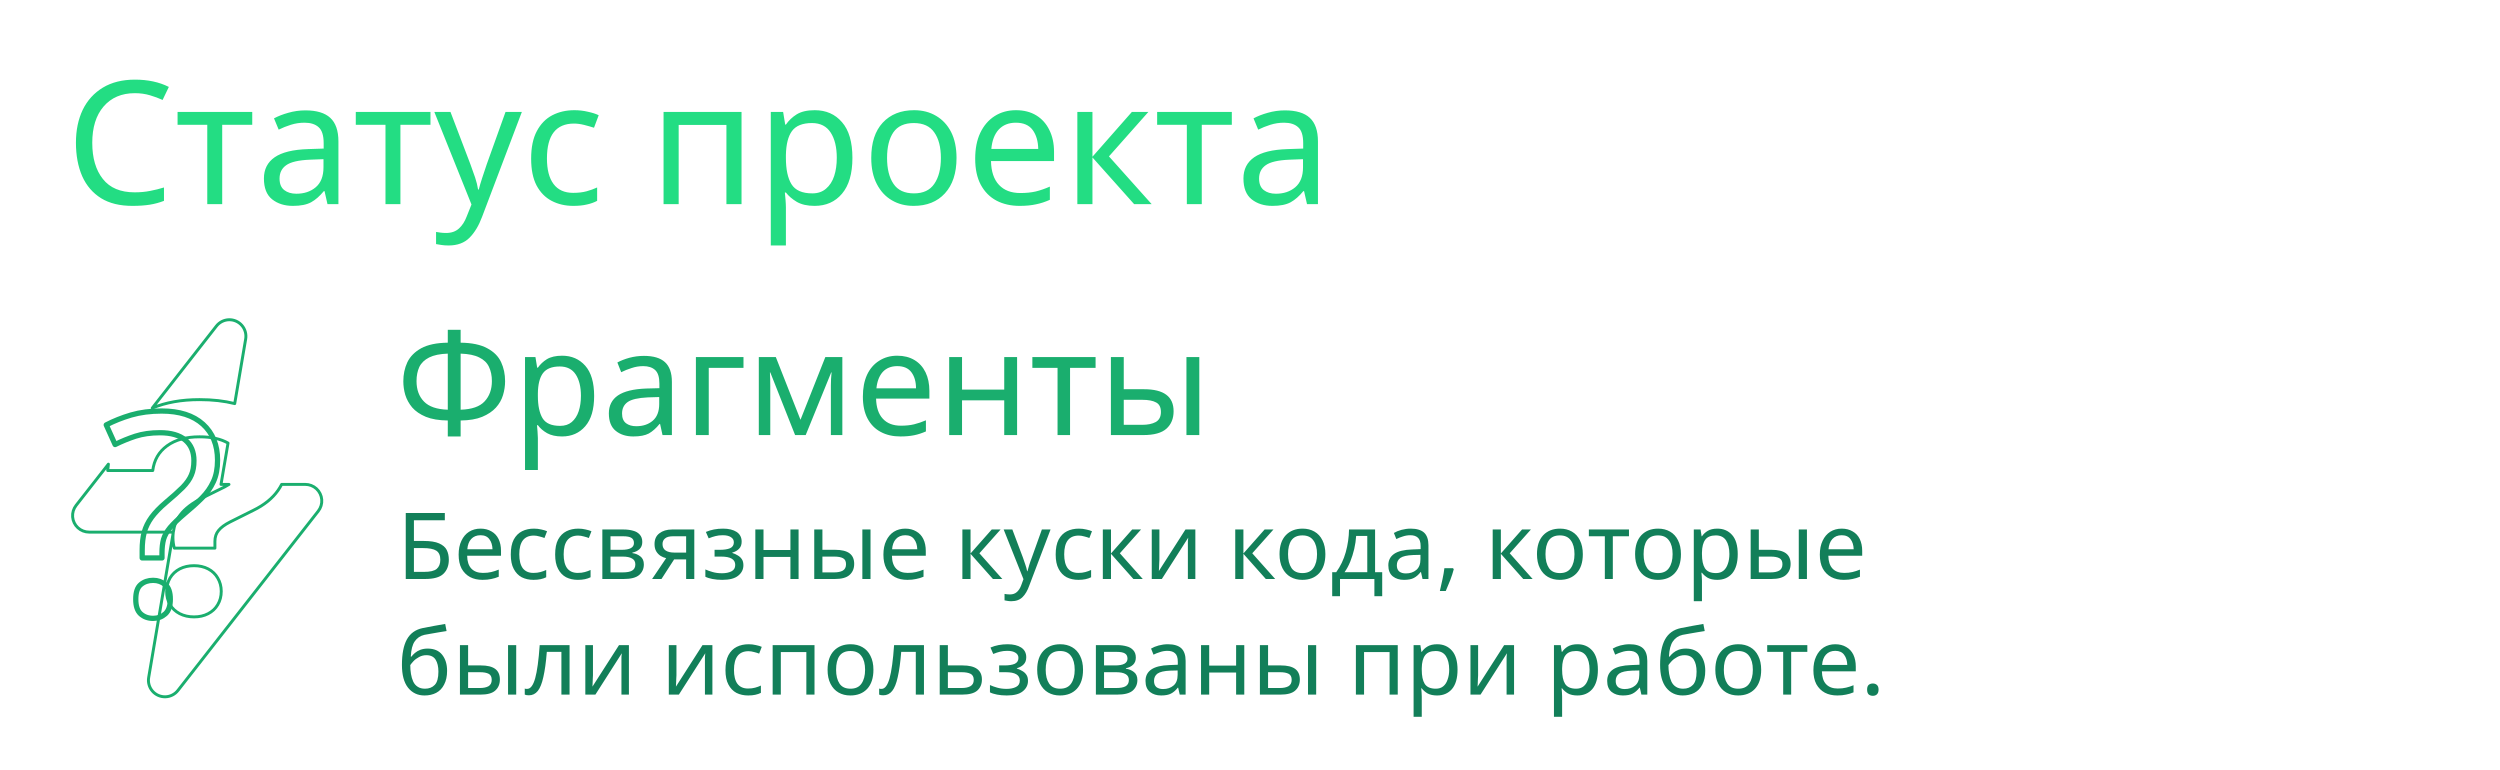
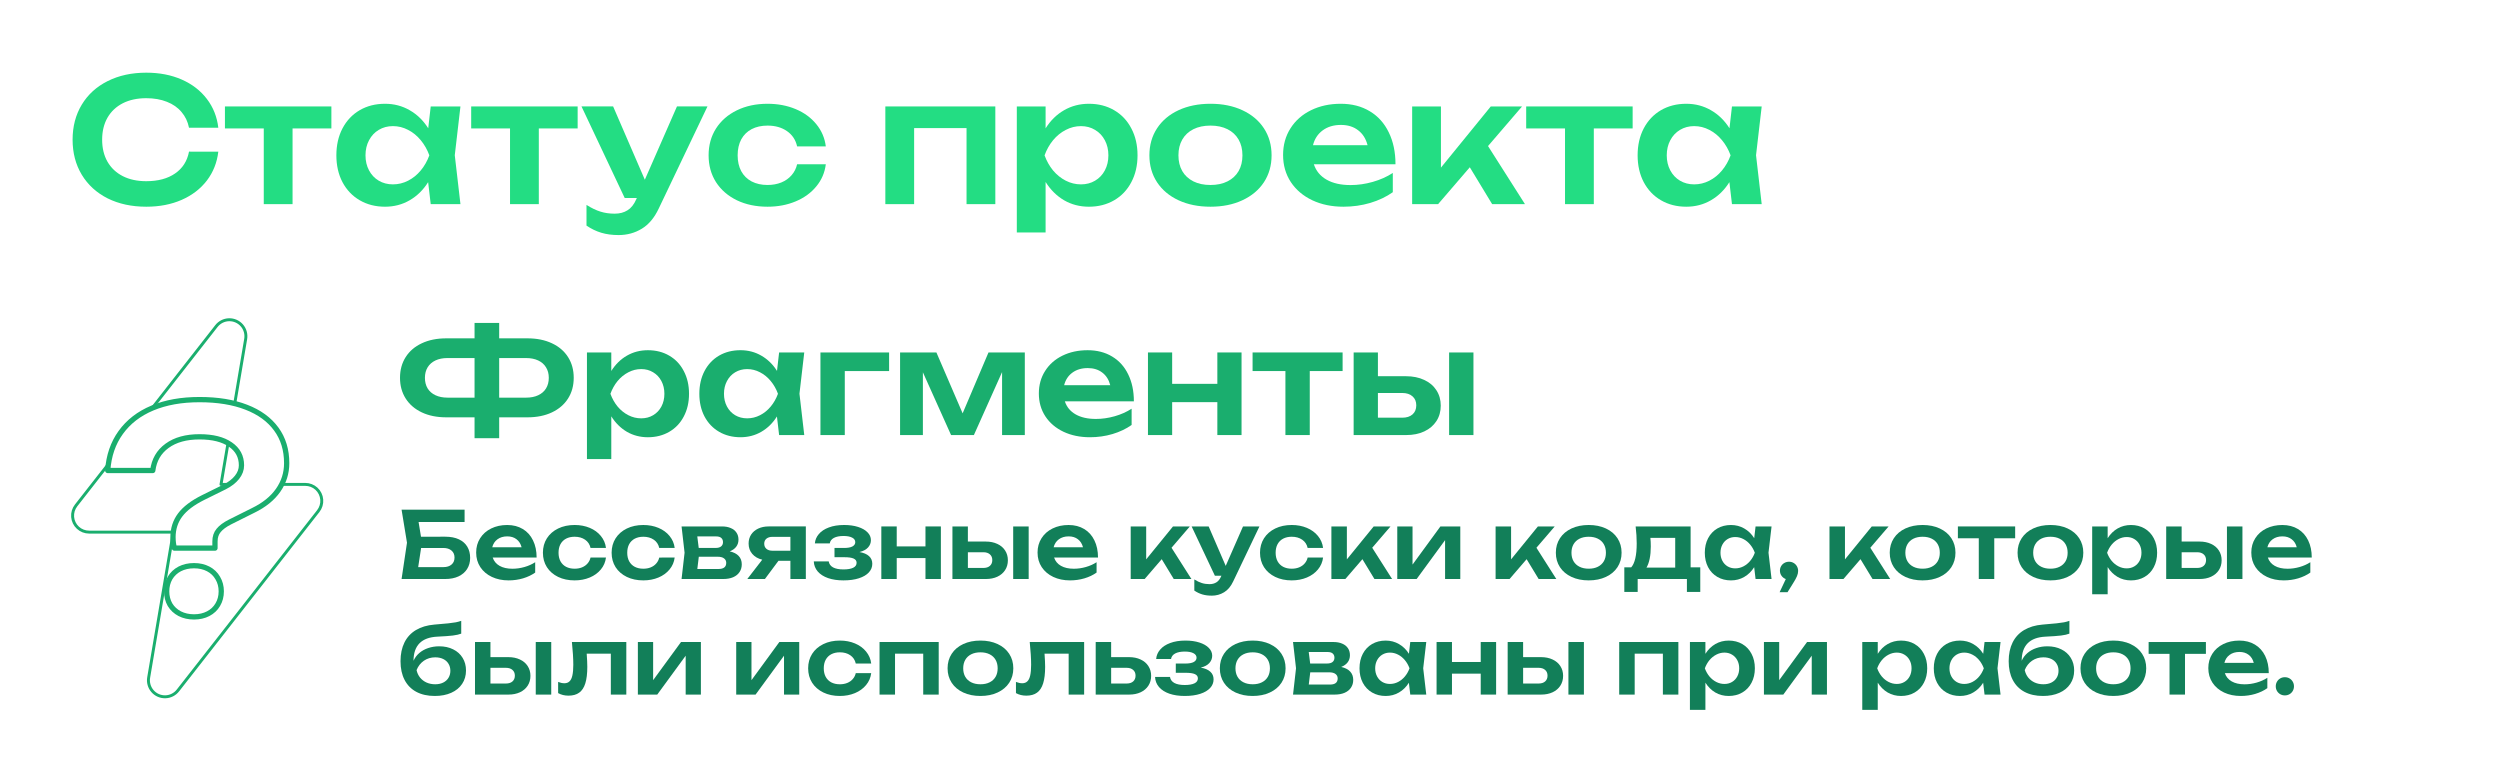
<svg xmlns="http://www.w3.org/2000/svg" width="224.937mm" height="69.234mm" viewBox="0 0 224.937 69.234" version="1.1" id="svg5" xml:space="preserve">
  <defs id="defs2" />
  <g id="layer1" transform="translate(-12.54653,-9.346857)">
-     <text xml:space="preserve" style="font-weight:500;font-size:15.462px;font-family:Unbounded;-inkscape-font-specification:'Unbounded Medium';fill:#ffff00;fill-opacity:0;stroke:none;stroke-width:11.596;stroke-linecap:round;stroke-linejoin:round;stroke-dasharray:none" x="18.443" y="27.714" id="text202">
-       <tspan id="tspan200" style="fill:#23dd83;fill-opacity:1;stroke:none;stroke-width:11.596;stroke-dasharray:none" x="18.443" y="27.714">Статус проекта</tspan>
-     </text>
-     <text xml:space="preserve" style="font-weight:500;font-size:13.074px;font-family:Unbounded;-inkscape-font-specification:'Unbounded Medium';fill:#1aae6e;fill-opacity:1;stroke:none;stroke-width:9.805;stroke-linecap:round;stroke-linejoin:round;stroke-dasharray:none" x="48.165" y="48.491" id="text202-3">
-       <tspan id="tspan200-6" style="fill:#1aae6e;fill-opacity:1;stroke:none;stroke-width:9.805;stroke-dasharray:none" x="48.165" y="48.491">Фрагменты</tspan>
-     </text>
+     <g aria-label="Статус проекта" id="text202" style="font-weight:500;font-size:15.462px;font-family:Unbounded;-inkscape-font-specification:'Unbounded Medium';fill:#ffff00;fill-opacity:0;stroke-width:11.596;stroke-linecap:round;stroke-linejoin:round">
+       <path d="m 32.189,22.991 q -0.17,1.469 -1.028,2.598 -0.858,1.121 -2.265,1.739 -1.407,0.618 -3.185,0.618 -1.971,0 -3.479,-0.75 -1.5,-0.758 -2.327,-2.126 -0.827,-1.368 -0.827,-3.154 0,-1.786 0.827,-3.154 0.827,-1.368 2.327,-2.118 1.508,-0.758 3.479,-0.758 1.778,0 3.185,0.618 1.407,0.618 2.265,1.747 0.858,1.121 1.028,2.59 H 29.553 Q 29.39,20.022 28.88,19.427 28.377,18.823 27.566,18.507 q -0.812,-0.325 -1.863,-0.325 -1.214,0 -2.111,0.456 -0.889,0.456 -1.376,1.299 -0.479,0.843 -0.479,1.979 0,1.136 0.479,1.979 0.487,0.843 1.376,1.299 0.897,0.456 2.111,0.456 1.593,0 2.598,-0.696 1.013,-0.696 1.252,-1.964 z" style="fill:#23dd83;fill-opacity:1" id="path5421" />
+       <path d="m 42.363,18.924 v 1.979 h -3.494 v 6.811 h -2.59 v -6.811 h -3.494 v -1.979 z" style="fill:#23dd83;fill-opacity:1" id="path5423" />
+       <path d="m 51.068,25.735 q -0.657,1.051 -1.662,1.631 -0.997,0.58 -2.219,0.58 -1.276,0 -2.273,-0.58 -0.997,-0.58 -1.554,-1.631 -0.549,-1.051 -0.549,-2.412 0,-1.368 0.549,-2.42 0.557,-1.059 1.546,-1.639 0.997,-0.58 2.281,-0.58 1.222,0 2.219,0.58 1.005,0.572 1.67,1.624 l 0.224,-1.964 h 2.675 l -0.51,4.391 0.51,4.399 H 51.3 Z M 45.432,23.323 q 0,0.758 0.317,1.353 0.317,0.595 0.874,0.928 0.564,0.332 1.276,0.332 0.719,0 1.368,-0.332 0.649,-0.332 1.136,-0.92 0.495,-0.595 0.773,-1.361 -0.278,-0.765 -0.773,-1.361 -0.487,-0.595 -1.136,-0.928 -0.649,-0.34 -1.368,-0.34 -0.711,0 -1.276,0.34 -0.557,0.332 -0.874,0.935 -0.317,0.595 -0.317,1.353 z" style="fill:#23dd83;fill-opacity:1" id="path5425" />
+       <path d="m 64.52,18.924 v 1.979 h -3.494 v 6.811 h -2.59 v -6.811 h -3.494 v -1.979 z" style="fill:#23dd83;fill-opacity:1" id="path5427" />
+       <path d="m 68.2,30.497 q -0.858,0 -1.554,-0.209 -0.696,-0.209 -1.33,-0.642 v -1.863 q 0.673,0.425 1.252,0.603 0.58,0.186 1.283,0.186 0.673,0 1.152,-0.302 0.487,-0.294 0.789,-0.99 l 0.054,-0.116 h -1.09 l -3.889,-8.241 h 2.845 l 2.853,6.595 2.891,-6.595 h 2.745 l -4.384,9.185 q -0.588,1.252 -1.523,1.817 -0.935,0.572 -2.095,0.572 z" style="fill:#23dd83;fill-opacity:1" id="path5429" />
+       <path d="m 86.848,24.127 q -0.139,1.129 -0.858,1.995 -0.711,0.866 -1.855,1.345 -1.144,0.479 -2.528,0.479 -1.554,0 -2.76,-0.58 -1.206,-0.588 -1.879,-1.631 -0.665,-1.051 -0.665,-2.412 0,-1.361 0.665,-2.412 0.673,-1.051 1.879,-1.639 1.206,-0.588 2.76,-0.588 1.384,0 2.528,0.479 1.144,0.479 1.855,1.353 0.719,0.874 0.858,2.002 H 84.266 Q 84.072,21.638 83.353,21.143 q -0.711,-0.495 -1.747,-0.495 -0.819,0 -1.43,0.317 -0.603,0.317 -0.935,0.92 -0.325,0.603 -0.325,1.438 0,0.827 0.325,1.43 0.332,0.603 0.935,0.92 0.611,0.317 1.43,0.317 0.68,0 1.237,-0.224 0.564,-0.232 0.928,-0.657 0.371,-0.425 0.495,-0.982 z" style="fill:#23dd83;fill-opacity:1" id="path5431" />
+       <path d="m 102.101,27.714 h -2.59 v -6.842 h -4.716 v 6.842 h -2.59 v -8.79 h 9.896 z" style="fill:#23dd83;fill-opacity:1" id="path5433" />
+       <path d="m 106.624,18.924 v 1.971 q 0.665,-1.059 1.662,-1.631 1.005,-0.58 2.234,-0.58 1.283,0 2.273,0.58 0.997,0.58 1.546,1.639 0.557,1.051 0.557,2.42 0,1.361 -0.557,2.412 -0.549,1.051 -1.546,1.631 -0.997,0.58 -2.273,0.58 -1.229,0 -2.234,-0.58 -0.997,-0.588 -1.662,-1.647 v 4.546 h -2.59 V 18.924 Z m -0.093,4.399 q 0.278,0.765 0.765,1.361 0.495,0.588 1.144,0.92 0.649,0.332 1.368,0.332 0.711,0 1.268,-0.332 0.564,-0.332 0.881,-0.928 0.317,-0.595 0.317,-1.353 0,-0.758 -0.317,-1.353 -0.317,-0.603 -0.881,-0.935 -0.557,-0.34 -1.268,-0.34 -0.719,0 -1.368,0.34 -0.649,0.332 -1.144,0.928 -0.487,0.595 -0.765,1.361 z" style="fill:#23dd83;fill-opacity:1" id="path5435" />
+       <path d="m 121.46,27.946 q -1.624,0 -2.876,-0.58 -1.245,-0.58 -1.933,-1.624 -0.688,-1.051 -0.688,-2.42 0,-1.376 0.688,-2.428 0.688,-1.051 1.933,-1.631 1.252,-0.58 2.876,-0.58 1.624,0 2.868,0.58 1.252,0.58 1.941,1.631 0.688,1.051 0.688,2.428 0,1.368 -0.688,2.42 -0.688,1.044 -1.941,1.624 -1.245,0.58 -2.868,0.58 z m -2.884,-4.623 q 0,0.819 0.348,1.423 0.348,0.595 0.997,0.92 0.649,0.325 1.538,0.325 0.889,0 1.531,-0.325 0.649,-0.325 0.997,-0.92 0.348,-0.603 0.348,-1.423 0,-0.819 -0.348,-1.423 -0.348,-0.603 -0.997,-0.928 -0.649,-0.325 -1.531,-0.325 -0.889,0 -1.538,0.325 -0.649,0.325 -0.997,0.928 -0.348,0.603 -0.348,1.423 z" style="fill:#23dd83;fill-opacity:1" id="path5437" />
+       <path d="m 133.42,27.946 q -1.562,0 -2.799,-0.58 -1.237,-0.588 -1.933,-1.639 -0.696,-1.059 -0.696,-2.435 0,-1.353 0.665,-2.397 0.665,-1.051 1.848,-1.631 1.183,-0.58 2.675,-0.58 1.5,0 2.613,0.673 1.113,0.665 1.709,1.902 0.603,1.229 0.603,2.868 h -7.345 q 0.294,0.897 1.144,1.384 0.85,0.487 2.157,0.487 0.997,0 2.002,-0.286 1.005,-0.286 1.801,-0.804 v 1.732 q -0.874,0.618 -2.033,0.966 -1.152,0.34 -2.412,0.34 z m 2.172,-5.535 q -0.224,-0.874 -0.85,-1.345 -0.618,-0.479 -1.546,-0.479 -0.982,0 -1.647,0.495 -0.657,0.487 -0.866,1.33 z" style="fill:#23dd83;fill-opacity:1" id="path5439" />
+       <path d="m 139.605,18.924 h 2.59 v 5.505 l 4.484,-5.505 h 2.814 l -3.062,3.564 3.324,5.226 h -2.953 l -2.01,-3.317 -2.853,3.317 h -2.335 z" style="fill:#23dd83;fill-opacity:1" id="path5441" />
+       <path d="m 159.443,18.924 v 1.979 h -3.494 v 6.811 h -2.59 v -6.811 h -3.494 v -1.979 z" style="fill:#23dd83;fill-opacity:1" id="path5443" />
+       <path d="m 168.148,25.735 q -0.657,1.051 -1.662,1.631 -0.997,0.58 -2.219,0.58 -1.276,0 -2.273,-0.58 -0.997,-0.58 -1.554,-1.631 -0.549,-1.051 -0.549,-2.412 0,-1.368 0.549,-2.42 0.557,-1.059 1.546,-1.639 0.997,-0.58 2.281,-0.58 1.222,0 2.219,0.58 1.005,0.572 1.67,1.624 l 0.224,-1.964 h 2.675 l -0.51,4.391 0.51,4.399 h -2.675 z m -5.636,-2.412 q 0,0.758 0.317,1.353 0.317,0.595 0.874,0.928 0.564,0.332 1.276,0.332 0.719,0 1.368,-0.332 0.649,-0.332 1.136,-0.92 0.495,-0.595 0.773,-1.361 -0.278,-0.765 -0.773,-1.361 -0.487,-0.595 -1.136,-0.928 -0.649,-0.34 -1.368,-0.34 -0.711,0 -1.276,0.34 -0.557,0.332 -0.874,0.935 -0.317,0.595 -0.317,1.353 z" style="fill:#23dd83;fill-opacity:1" id="path5445" />
+     </g>
+     <g aria-label="Фрагменты" id="text202-3" style="font-weight:500;font-size:13.074px;font-family:Unbounded;-inkscape-font-specification:'Unbounded Medium';fill:#1aae6e;stroke-width:9.805;stroke-linecap:round;stroke-linejoin:round">
+       <path d="m 52.701,46.896 q -1.262,0 -2.203,-0.445 -0.941,-0.445 -1.451,-1.249 -0.51,-0.804 -0.51,-1.863 0,-1.059 0.51,-1.863 0.51,-0.804 1.451,-1.242 0.941,-0.445 2.203,-0.445 h 2.543 v -1.386 h 2.216 v 1.386 h 2.543 q 1.262,0 2.203,0.445 0.941,0.438 1.451,1.242 0.51,0.804 0.51,1.863 0,1.059 -0.51,1.863 -0.51,0.804 -1.451,1.249 -0.941,0.445 -2.203,0.445 h -2.543 v 1.876 h -2.216 v -1.876 z m -1.922,-3.556 q 0,0.549 0.242,0.954 0.248,0.399 0.706,0.614 0.458,0.216 1.079,0.216 h 2.438 V 41.562 h -2.438 q -0.621,0 -1.079,0.216 -0.458,0.216 -0.706,0.621 -0.242,0.399 -0.242,0.941 z m 9.106,1.785 q 0.628,0 1.085,-0.216 0.464,-0.216 0.706,-0.614 0.248,-0.405 0.248,-0.954 0,-0.543 -0.248,-0.941 -0.242,-0.405 -0.706,-0.621 -0.458,-0.216 -1.085,-0.216 h -2.425 v 3.563 z" id="path5448" />
+       <path d="m 67.547,41.059 v 1.667 q 0.562,-0.896 1.405,-1.379 0.85,-0.49 1.889,-0.49 1.085,0 1.922,0.49 0.843,0.49 1.307,1.386 0.471,0.889 0.471,2.046 0,1.15 -0.471,2.04 -0.464,0.889 -1.307,1.379 -0.843,0.49 -1.922,0.49 -1.039,0 -1.889,-0.49 -0.843,-0.497 -1.405,-1.392 v 3.844 h -2.19 v -9.59 z m -0.078,3.719 q 0.235,0.647 0.647,1.15 0.418,0.497 0.967,0.778 0.549,0.281 1.157,0.281 0.601,0 1.072,-0.281 0.477,-0.281 0.745,-0.784 0.268,-0.503 0.268,-1.144 0,-0.641 -0.268,-1.144 -0.268,-0.51 -0.745,-0.791 -0.471,-0.288 -1.072,-0.288 -0.608,0 -1.157,0.288 -0.549,0.281 -0.967,0.784 -0.412,0.503 -0.647,1.15 z" id="path5450" />
+       <path d="m 82.451,46.818 q -0.556,0.889 -1.405,1.379 -0.843,0.49 -1.876,0.49 -1.079,0 -1.922,-0.49 -0.843,-0.49 -1.314,-1.379 -0.464,-0.889 -0.464,-2.04 0,-1.157 0.464,-2.046 0.471,-0.896 1.307,-1.386 0.843,-0.49 1.928,-0.49 1.033,0 1.876,0.49 0.85,0.484 1.412,1.373 l 0.19,-1.66 h 2.262 l -0.431,3.713 0.431,3.719 h -2.262 z m -4.765,-2.04 q 0,0.641 0.268,1.144 0.268,0.503 0.739,0.784 0.477,0.281 1.079,0.281 0.608,0 1.157,-0.281 0.549,-0.281 0.961,-0.778 0.418,-0.503 0.654,-1.15 -0.235,-0.647 -0.654,-1.15 -0.412,-0.503 -0.961,-0.784 -0.549,-0.288 -1.157,-0.288 -0.601,0 -1.079,0.288 -0.471,0.281 -0.739,0.791 -0.268,0.503 -0.268,1.144 z" id="path5452" />
+       <path d="m 92.544,42.732 h -3.988 v 5.759 h -2.19 v -7.432 h 6.177 z" id="path5454" />
+       <path d="m 93.531,41.059 h 3.268 l 2.36,5.478 2.327,-5.478 h 3.268 v 7.432 h -2.046 v -5.667 l -2.536,5.667 h -2.053 l -2.536,-5.648 v 5.648 h -2.053 z" id="path5456" />
+       <path d="m 110.605,48.687 q -1.32,0 -2.366,-0.49 -1.046,-0.497 -1.634,-1.386 -0.588,-0.896 -0.588,-2.059 0,-1.144 0.562,-2.026 0.562,-0.889 1.562,-1.379 1,-0.49 2.262,-0.49 1.268,0 2.209,0.569 0.941,0.562 1.445,1.608 0.51,1.039 0.51,2.425 h -6.21 q 0.248,0.758 0.967,1.17 0.719,0.412 1.824,0.412 0.843,0 1.693,-0.242 0.85,-0.242 1.523,-0.68 v 1.464 q -0.739,0.523 -1.719,0.817 -0.974,0.288 -2.04,0.288 z m 1.837,-4.68 q -0.19,-0.739 -0.719,-1.137 -0.523,-0.405 -1.307,-0.405 -0.83,0 -1.392,0.418 -0.556,0.412 -0.732,1.124 z" id="path5458" />
+       <path d="m 118.011,41.059 v 2.824 h 4.066 v -2.824 h 2.177 v 7.432 h -2.177 v -2.961 h -4.066 v 2.961 h -2.177 v -7.432 z" id="path5460" />
+       <path d="m 133.347,41.059 v 1.673 h -2.955 v 5.759 h -2.19 v -5.759 h -2.955 v -1.673 z" id="path5462" />
+       <path d="m 145.12,41.059 v 7.432 h -2.19 v -7.432 z m -10.779,0 h 2.183 v 2.138 h 2.523 q 0.935,0 1.641,0.333 0.713,0.327 1.098,0.928 0.392,0.601 0.392,1.386 0,0.791 -0.392,1.392 -0.386,0.595 -1.092,0.928 -0.699,0.327 -1.621,0.327 h -4.733 z m 4.373,5.87 q 0.588,0 0.922,-0.294 0.34,-0.301 0.34,-0.817 0,-0.516 -0.34,-0.811 -0.333,-0.301 -0.922,-0.301 h -2.19 v 2.223 z" id="path5464" />
+     </g>
    <path id="path40" style="fill:none;fill-opacity:1;stroke:#1aae6e;stroke-width:0.265;stroke-linecap:butt;stroke-linejoin:round;stroke-dasharray:none;stroke-dashoffset:0;stroke-opacity:1" d="m 33.149,38.115 c -0.445,0.012 -0.861,0.223 -1.134,0.575 l -5.77,7.375 c 0.003,-0.001 0.005,-0.003 0.008,-0.004 1.204,-0.505 2.618,-0.758 4.243,-0.758 1.177,0 2.233,0.12 3.169,0.357 l 0.985,-5.805 c 0.076,-0.439 -0.048,-0.889 -0.339,-1.226 -0.291,-0.337 -0.718,-0.525 -1.163,-0.514 z m -2.653,10.535 c -1.204,0 -2.176,0.269 -2.917,0.808 -0.741,0.539 -1.17,1.28 -1.288,2.223 h -4.054 c 0.014,-0.195 0.036,-0.385 0.062,-0.572 l -2.905,3.712 c -0.231,0.294 -0.343,0.664 -0.313,1.037 0.03,0.372 0.2,0.72 0.475,0.973 0.275,0.253 0.635,0.393 1.009,0.392 v 10e-4 h 7.576 c 0.072,-0.575 0.275,-1.089 0.613,-1.539 0.429,-0.573 1.115,-1.095 2.058,-1.566 l 1.945,-0.96 c 0.141,-0.072 0.269,-0.148 0.391,-0.227 H 32.432 L 33.063,49.213 C 32.418,48.839 31.564,48.65 30.497,48.65 Z m 7.39,4.282 c -0.092,0.181 -0.197,0.358 -0.318,0.53 -0.505,0.724 -1.25,1.326 -2.236,1.806 l -2.097,1.048 c -0.463,0.236 -0.804,0.489 -1.023,0.758 -0.219,0.261 -0.329,0.589 -0.329,0.985 v 0.606 h -3.649 c -0.084,-0.286 -0.127,-0.606 -0.127,-0.96 0,-0.15 0.011,-0.296 0.027,-0.439 L 25.924,70.301 c -0.077,0.439 0.048,0.889 0.339,1.226 0.291,0.337 0.718,0.526 1.163,0.514 0.445,-0.012 0.861,-0.223 1.134,-0.576 L 41.181,55.335 v -5.17e-4 c 0.231,-0.294 0.344,-0.664 0.314,-1.037 -0.03,-0.373 -0.199,-0.721 -0.474,-0.975 -0.275,-0.253 -0.636,-0.393 -1.01,-0.392 z m -7.883,7.312 c 0.48,0 0.905,0.097 1.275,0.29 0.37,0.194 0.657,0.468 0.859,0.821 0.21,0.354 0.316,0.753 0.316,1.199 0,0.446 -0.105,0.846 -0.316,1.2 -0.202,0.345 -0.488,0.615 -0.859,0.808 -0.37,0.194 -0.795,0.29 -1.275,0.29 -0.48,0 -0.909,-0.097 -1.288,-0.29 -0.37,-0.194 -0.661,-0.463 -0.871,-0.808 -0.202,-0.354 -0.303,-0.754 -0.303,-1.2 0,-0.446 0.101,-0.846 0.303,-1.199 0.21,-0.354 0.501,-0.627 0.871,-0.821 0.379,-0.194 0.808,-0.29 1.288,-0.29 z" />
-     <text xml:space="preserve" style="font-weight:500;font-size:25.259px;font-family:Unbounded;-inkscape-font-specification:'Unbounded Medium';display:inline;fill:none;fill-opacity:1;stroke:#1aae6e;stroke-width:0.474;stroke-linecap:butt;stroke-linejoin:round;stroke-dasharray:none;stroke-dashoffset:0;stroke-opacity:1" x="21.808" y="64.626" id="text5119">
-       <tspan id="tspan5117" style="fill:none;fill-opacity:1;stroke:#1aae6e;stroke-width:0.474;stroke-opacity:1" x="21.808" y="64.626">?</tspan>
-     </text>
-     <text xml:space="preserve" style="font-weight:500;font-size:8.319px;font-family:Unbounded;-inkscape-font-specification:'Unbounded Medium';fill:#127f59;fill-opacity:1;stroke:none;stroke-width:6.239;stroke-linecap:round;stroke-linejoin:round;stroke-dasharray:none;stroke-opacity:1" x="48.242" y="61.442" id="text1463">
-       <tspan style="fill:#127f59;fill-opacity:1;stroke-width:6.239" x="48.242" y="61.442" id="tspan5057">Бессвязные куски кода, которые</tspan>
-       <tspan style="fill:#127f59;fill-opacity:1;stroke-width:6.239" x="48.242" y="71.842" id="tspan5225">были использованы при работе.</tspan>
-     </text>
+     <g aria-label="?" id="text5119" style="font-weight:500;font-size:25.259px;font-family:Unbounded;-inkscape-font-specification:'Unbounded Medium';display:inline;fill:none;stroke:#1aae6e;stroke-width:0.474;stroke-linejoin:round">
+       <path d="m 28.11,57.705 q 0,-1.162 0.644,-2.021 0.644,-0.859 2.059,-1.566 l 1.945,-0.96 q 0.72,-0.366 1.111,-0.859 0.404,-0.505 0.404,-1.086 0,-1.187 -0.998,-1.869 -0.998,-0.695 -2.778,-0.695 -1.806,0 -2.917,0.808 -1.111,0.808 -1.288,2.223 H 22.237 q 0.139,-1.995 1.175,-3.423 1.036,-1.44 2.842,-2.197 1.806,-0.758 4.243,-0.758 2.45,0 4.206,0.682 1.768,0.682 2.703,1.97 0.935,1.276 0.935,3.069 0,1.339 -0.77,2.437 -0.758,1.086 -2.235,1.806 l -2.096,1.048 q -0.695,0.354 -1.023,0.758 -0.328,0.392 -0.328,0.985 v 0.606 h -3.65 q -0.126,-0.429 -0.126,-0.96 z m -0.568,4.85 q 0,-0.669 0.303,-1.2 0.316,-0.53 0.871,-0.821 0.568,-0.29 1.288,-0.29 0.72,0 1.276,0.29 0.556,0.29 0.859,0.821 0.316,0.53 0.316,1.2 0,0.669 -0.316,1.2 -0.303,0.518 -0.859,0.808 -0.556,0.29 -1.276,0.29 -0.72,0 -1.288,-0.29 -0.556,-0.29 -0.871,-0.808 -0.303,-0.53 -0.303,-1.2 z" id="path5467" />
+     </g>
+     <g aria-label="Бессвязные куски кода, которые были использованы при работе." id="text1463" style="font-weight:500;font-size:8.319px;font-family:Unbounded;-inkscape-font-specification:'Unbounded Medium';fill:#127f59;stroke-width:6.239;stroke-linecap:round;stroke-linejoin:round">
+       <path d="m 52.606,57.636 q 0.728,0 1.231,0.237 0.503,0.237 0.757,0.666 0.254,0.428 0.254,1.007 0,0.566 -0.275,0.998 -0.27,0.428 -0.778,0.666 -0.503,0.233 -1.19,0.233 h -3.927 l 0.487,-3.265 -0.487,-2.974 h 5.67 v 1.111 h -4.139 l 0.216,1.323 z m -0.162,2.737 q 0.462,0 0.728,-0.229 0.27,-0.229 0.27,-0.632 0,-0.399 -0.27,-0.628 -0.27,-0.233 -0.732,-0.233 h -2.005 l -0.262,1.722 z" id="path5470" />
+       <path d="m 58.309,61.567 q -0.84,0 -1.506,-0.312 -0.666,-0.316 -1.04,-0.882 -0.374,-0.57 -0.374,-1.31 0,-0.728 0.358,-1.289 0.358,-0.566 0.994,-0.878 0.636,-0.312 1.439,-0.312 0.807,0 1.406,0.362 0.599,0.358 0.919,1.023 0.324,0.661 0.324,1.543 h -3.952 q 0.158,0.483 0.616,0.745 0.458,0.262 1.161,0.262 0.537,0 1.077,-0.154 0.541,-0.154 0.969,-0.433 v 0.932 q -0.47,0.333 -1.094,0.52 -0.62,0.183 -1.298,0.183 z m 1.169,-2.978 q -0.121,-0.47 -0.458,-0.724 -0.333,-0.258 -0.832,-0.258 -0.528,0 -0.886,0.266 -0.354,0.262 -0.466,0.715 z" id="path5472" />
+       <path d="m 67.069,59.512 q -0.075,0.607 -0.462,1.073 -0.383,0.466 -0.998,0.724 -0.616,0.258 -1.36,0.258 -0.836,0 -1.485,-0.312 -0.649,-0.316 -1.011,-0.878 -0.358,-0.566 -0.358,-1.298 0,-0.732 0.358,-1.298 0.362,-0.566 1.011,-0.882 0.649,-0.316 1.485,-0.316 0.745,0 1.36,0.258 0.616,0.258 0.998,0.728 0.387,0.47 0.462,1.077 h -1.389 q -0.104,-0.474 -0.491,-0.74 -0.383,-0.266 -0.94,-0.266 -0.441,0 -0.77,0.171 -0.324,0.171 -0.503,0.495 -0.175,0.324 -0.175,0.774 0,0.445 0.175,0.77 0.179,0.324 0.503,0.495 0.329,0.171 0.77,0.171 0.366,0 0.666,-0.121 0.304,-0.125 0.499,-0.354 0.2,-0.229 0.266,-0.528 z" id="path5474" />
+       <path d="m 73.25,59.512 q -0.075,0.607 -0.462,1.073 -0.383,0.466 -0.998,0.724 -0.616,0.258 -1.36,0.258 -0.836,0 -1.485,-0.312 Q 68.296,60.939 67.934,60.378 67.577,59.812 67.577,59.08 q 0,-0.732 0.358,-1.298 0.362,-0.566 1.011,-0.882 0.649,-0.316 1.485,-0.316 0.745,0 1.36,0.258 0.616,0.258 0.998,0.728 0.387,0.47 0.462,1.077 H 71.861 q -0.104,-0.474 -0.491,-0.74 -0.383,-0.266 -0.94,-0.266 -0.441,0 -0.77,0.171 -0.324,0.171 -0.503,0.495 -0.175,0.324 -0.175,0.774 0,0.445 0.175,0.77 0.179,0.324 0.503,0.495 0.329,0.171 0.77,0.171 0.366,0 0.666,-0.121 0.304,-0.125 0.499,-0.354 0.2,-0.229 0.266,-0.528 z" id="path5476" />
+       <path d="M 74.141,59.076 73.87,56.713 h 3.64 q 0.453,0 0.786,0.146 0.337,0.141 0.516,0.412 0.179,0.266 0.179,0.632 0,0.366 -0.204,0.636 -0.2,0.266 -0.582,0.416 0.532,0.121 0.807,0.416 0.275,0.295 0.275,0.749 0,0.403 -0.204,0.703 -0.2,0.299 -0.578,0.462 -0.374,0.158 -0.886,0.158 H 73.87 Z m 1.273,-0.428 h 1.514 q 0.333,0 0.499,-0.137 0.171,-0.141 0.171,-0.383 0,-0.241 -0.154,-0.379 Q 77.294,57.611 76.982,57.611 h -1.697 z m 1.784,1.893 q 0.691,0 0.691,-0.553 0,-0.25 -0.196,-0.399 -0.191,-0.15 -0.587,-0.15 h -1.685 l -0.133,1.102 z" id="path5478" />
+       <path d="m 81.129,59.704 q -0.57,-0.137 -0.898,-0.52 -0.329,-0.383 -0.329,-0.932 0,-0.453 0.225,-0.803 0.229,-0.349 0.636,-0.541 0.412,-0.196 0.948,-0.196 h 3.34 v 4.73 H 83.662 v -1.639 h -1.073 l -1.219,1.639 h -1.585 z m 0.179,-1.435 q 0,0.287 0.196,0.458 0.2,0.171 0.541,0.171 H 83.662 v -1.248 h -1.618 q -0.341,0 -0.541,0.166 -0.196,0.166 -0.196,0.453 z" id="path5480" />
+       <path d="m 88.433,61.567 q -0.782,0 -1.377,-0.204 -0.595,-0.208 -0.932,-0.595 -0.333,-0.387 -0.358,-0.911 h 1.344 q 0.054,0.354 0.391,0.541 0.341,0.183 0.932,0.183 0.57,0 0.878,-0.15 0.308,-0.15 0.308,-0.449 0,-0.258 -0.266,-0.379 -0.262,-0.121 -0.836,-0.121 h -0.886 v -0.832 h 0.861 q 0.499,0 0.753,-0.137 0.254,-0.141 0.254,-0.383 0,-0.27 -0.283,-0.412 -0.283,-0.146 -0.774,-0.146 -0.541,0 -0.865,0.171 -0.32,0.171 -0.374,0.499 h -1.339 q 0.037,-0.47 0.358,-0.844 0.32,-0.379 0.903,-0.595 0.582,-0.22 1.373,-0.22 0.711,0 1.256,0.175 0.549,0.175 0.849,0.487 0.304,0.308 0.304,0.703 0,0.37 -0.258,0.657 -0.254,0.283 -0.774,0.412 0.566,0.096 0.861,0.366 0.295,0.266 0.295,0.691 0,0.437 -0.308,0.774 -0.308,0.337 -0.894,0.528 -0.587,0.191 -1.393,0.191 z" id="path5482" />
+       <path d="m 93.229,56.713 v 1.797 h 2.587 v -1.797 h 1.385 v 4.73 h -1.385 v -1.884 h -2.587 v 1.884 h -1.385 v -4.73 z" id="path5484" />
+       <path d="m 105.101,56.713 v 4.73 h -1.393 v -4.73 z m -6.859,0 h 1.389 v 1.36 h 1.606 q 0.595,0 1.044,0.212 0.453,0.208 0.699,0.591 0.25,0.383 0.25,0.882 0,0.503 -0.25,0.886 -0.245,0.379 -0.695,0.591 -0.445,0.208 -1.032,0.208 h -3.012 z m 2.783,3.735 q 0.374,0 0.587,-0.187 0.216,-0.191 0.216,-0.52 0,-0.329 -0.216,-0.516 -0.212,-0.191 -0.587,-0.191 h -1.393 v 1.414 z" id="path5486" />
+       <path d="m 108.82,61.567 q -0.84,0 -1.506,-0.312 -0.666,-0.316 -1.04,-0.882 -0.374,-0.57 -0.374,-1.31 0,-0.728 0.358,-1.289 0.358,-0.566 0.994,-0.878 0.636,-0.312 1.439,-0.312 0.807,0 1.406,0.362 0.599,0.358 0.919,1.023 0.324,0.661 0.324,1.543 h -3.952 q 0.158,0.483 0.616,0.745 0.458,0.262 1.161,0.262 0.537,0 1.077,-0.154 0.541,-0.154 0.969,-0.433 v 0.932 q -0.47,0.333 -1.094,0.52 -0.62,0.183 -1.298,0.183 z m 1.169,-2.978 q -0.121,-0.47 -0.458,-0.724 -0.333,-0.258 -0.832,-0.258 -0.528,0 -0.886,0.266 -0.354,0.262 -0.466,0.715 z" id="path5488" />
+       <path d="m 114.281,56.713 h 1.393 v 2.962 l 2.413,-2.962 h 1.514 l -1.647,1.918 1.789,2.812 h -1.589 l -1.082,-1.784 -1.535,1.784 h -1.256 z" id="path5490" />
+       <path d="m 121.556,62.94 q -0.462,0 -0.836,-0.112 -0.374,-0.112 -0.715,-0.345 v -1.002 q 0.362,0.229 0.674,0.324 0.312,0.1 0.691,0.1 0.362,0 0.62,-0.162 0.262,-0.158 0.424,-0.532 l 0.029,-0.062 h -0.587 l -2.092,-4.434 h 1.531 l 1.535,3.548 1.556,-3.548 h 1.477 l -2.359,4.942 q -0.316,0.674 -0.819,0.978 -0.503,0.308 -1.127,0.308 z" id="path5492" />
+       <path d="m 131.59,59.512 q -0.075,0.607 -0.462,1.073 -0.383,0.466 -0.998,0.724 -0.616,0.258 -1.36,0.258 -0.836,0 -1.485,-0.312 -0.649,-0.316 -1.011,-0.878 -0.358,-0.566 -0.358,-1.298 0,-0.732 0.358,-1.298 0.362,-0.566 1.011,-0.882 0.649,-0.316 1.485,-0.316 0.745,0 1.36,0.258 0.616,0.258 0.998,0.728 0.387,0.47 0.462,1.077 h -1.389 q -0.104,-0.474 -0.491,-0.74 -0.383,-0.266 -0.94,-0.266 -0.441,0 -0.77,0.171 -0.324,0.171 -0.503,0.495 -0.175,0.324 -0.175,0.774 0,0.445 0.175,0.77 0.179,0.324 0.503,0.495 0.329,0.171 0.77,0.171 0.366,0 0.666,-0.121 0.304,-0.125 0.499,-0.354 0.2,-0.229 0.266,-0.528 z" id="path5494" />
+       <path d="m 132.338,56.713 h 1.393 v 2.962 l 2.413,-2.962 h 1.514 l -1.647,1.918 1.789,2.812 h -1.589 l -1.082,-1.784 -1.535,1.784 h -1.256 z" id="path5496" />
+       <path d="m 138.266,56.713 h 1.373 v 3.432 l 2.508,-3.432 h 1.789 v 4.73 h -1.369 v -3.498 l -2.558,3.498 h -1.743 z" id="path5498" />
+       <path d="m 147.113,56.713 h 1.393 v 2.962 l 2.413,-2.962 h 1.514 l -1.647,1.918 1.789,2.812 h -1.589 l -1.082,-1.784 -1.535,1.784 h -1.256 z" id="path5500" />
+       <path d="m 155.491,61.567 q -0.874,0 -1.547,-0.312 -0.67,-0.312 -1.04,-0.874 -0.37,-0.566 -0.37,-1.302 0,-0.74 0.37,-1.306 0.37,-0.566 1.04,-0.878 0.674,-0.312 1.547,-0.312 0.874,0 1.543,0.312 0.674,0.312 1.044,0.878 0.37,0.566 0.37,1.306 0,0.736 -0.37,1.302 -0.37,0.562 -1.044,0.874 -0.67,0.312 -1.543,0.312 z m -1.552,-2.487 q 0,0.441 0.187,0.765 0.187,0.32 0.537,0.495 0.349,0.175 0.828,0.175 0.478,0 0.824,-0.175 0.349,-0.175 0.537,-0.495 0.187,-0.324 0.187,-0.765 0,-0.441 -0.187,-0.765 -0.187,-0.324 -0.537,-0.499 -0.349,-0.175 -0.824,-0.175 -0.478,0 -0.828,0.175 -0.349,0.175 -0.537,0.499 -0.187,0.324 -0.187,0.765 z" id="path5502" />
+       <path d="m 165.528,62.607 h -1.202 v -1.165 h -4.43 v 1.165 h -1.202 v -2.213 h 0.62 q 0.25,-0.283 0.37,-0.815 0.125,-0.532 0.125,-1.335 0,-0.715 -0.096,-1.531 h 4.946 v 3.681 h 0.869 z m -2.255,-2.192 V 57.744 h -2.234 q 0.037,0.316 0.037,0.774 0,0.616 -0.1,1.098 -0.096,0.478 -0.287,0.799 z" id="path5504" />
+       <path d="m 170.378,60.378 q -0.354,0.566 -0.894,0.878 -0.537,0.312 -1.194,0.312 -0.686,0 -1.223,-0.312 -0.537,-0.312 -0.836,-0.878 -0.295,-0.566 -0.295,-1.298 0,-0.736 0.295,-1.302 0.299,-0.57 0.832,-0.882 0.537,-0.312 1.227,-0.312 0.657,0 1.194,0.312 0.541,0.308 0.898,0.874 l 0.121,-1.057 h 1.439 l -0.275,2.363 0.275,2.367 h -1.439 z m -3.032,-1.298 q 0,0.408 0.171,0.728 0.171,0.32 0.47,0.499 0.304,0.179 0.686,0.179 0.387,0 0.736,-0.179 0.349,-0.179 0.611,-0.495 0.266,-0.32 0.416,-0.732 -0.15,-0.412 -0.416,-0.732 -0.262,-0.32 -0.611,-0.499 -0.349,-0.183 -0.736,-0.183 -0.383,0 -0.686,0.183 -0.299,0.179 -0.47,0.503 -0.171,0.32 -0.171,0.728 z" id="path5506" />
+       <path d="m 173.224,61.447 q -0.237,-0.087 -0.383,-0.291 -0.146,-0.208 -0.146,-0.466 0,-0.22 0.108,-0.403 0.108,-0.187 0.295,-0.291 0.191,-0.108 0.416,-0.108 0.229,0 0.416,0.112 0.187,0.108 0.295,0.299 0.108,0.191 0.108,0.42 0,0.22 -0.104,0.47 -0.1,0.245 -0.349,0.636 l -0.503,0.807 h -0.711 z" id="path5508" />
+       <path d="m 177.154,56.713 h 1.393 v 2.962 l 2.413,-2.962 h 1.514 l -1.647,1.918 1.789,2.812 h -1.589 l -1.082,-1.784 -1.535,1.784 h -1.256 z" id="path5510" />
+       <path d="m 185.532,61.567 q -0.874,0 -1.547,-0.312 -0.67,-0.312 -1.04,-0.874 -0.37,-0.566 -0.37,-1.302 0,-0.74 0.37,-1.306 0.37,-0.566 1.04,-0.878 0.674,-0.312 1.547,-0.312 0.874,0 1.543,0.312 0.674,0.312 1.044,0.878 0.37,0.566 0.37,1.306 0,0.736 -0.37,1.302 -0.37,0.562 -1.044,0.874 -0.67,0.312 -1.543,0.312 z m -1.552,-2.487 q 0,0.441 0.187,0.765 0.187,0.32 0.537,0.495 0.349,0.175 0.828,0.175 0.478,0 0.824,-0.175 0.349,-0.175 0.537,-0.495 0.187,-0.324 0.187,-0.765 0,-0.441 -0.187,-0.765 -0.187,-0.324 -0.537,-0.499 -0.349,-0.175 -0.824,-0.175 -0.478,0 -0.828,0.175 -0.349,0.175 -0.537,0.499 -0.187,0.324 -0.187,0.765 z" id="path5512" />
+       <path d="m 193.86,56.713 v 1.065 h -1.88 v 3.665 h -1.393 v -3.665 h -1.88 v -1.065 z" id="path5514" />
+       <path d="m 197.034,61.567 q -0.874,0 -1.547,-0.312 -0.67,-0.312 -1.04,-0.874 -0.37,-0.566 -0.37,-1.302 0,-0.74 0.37,-1.306 0.37,-0.566 1.04,-0.878 0.674,-0.312 1.547,-0.312 0.874,0 1.543,0.312 0.674,0.312 1.044,0.878 0.37,0.566 0.37,1.306 0,0.736 -0.37,1.302 -0.37,0.562 -1.044,0.874 -0.67,0.312 -1.543,0.312 z m -1.552,-2.487 q 0,0.441 0.187,0.765 0.187,0.32 0.537,0.495 0.349,0.175 0.828,0.175 0.478,0 0.824,-0.175 0.349,-0.175 0.537,-0.495 0.187,-0.324 0.187,-0.765 0,-0.441 -0.187,-0.765 -0.187,-0.324 -0.537,-0.499 -0.349,-0.175 -0.824,-0.175 -0.478,0 -0.828,0.175 -0.349,0.175 -0.537,0.499 -0.187,0.324 -0.187,0.765 z" id="path5516" />
+       <path d="m 202.183,56.713 v 1.061 q 0.358,-0.57 0.894,-0.878 0.541,-0.312 1.202,-0.312 0.691,0 1.223,0.312 0.537,0.312 0.832,0.882 0.299,0.566 0.299,1.302 0,0.732 -0.299,1.298 -0.295,0.566 -0.832,0.878 -0.537,0.312 -1.223,0.312 -0.661,0 -1.202,-0.312 -0.537,-0.316 -0.894,-0.886 v 2.446 h -1.393 v -6.102 z m -0.05,2.367 q 0.15,0.412 0.412,0.732 0.266,0.316 0.616,0.495 0.349,0.179 0.736,0.179 0.383,0 0.682,-0.179 0.304,-0.179 0.474,-0.499 0.171,-0.32 0.171,-0.728 0,-0.408 -0.171,-0.728 -0.171,-0.324 -0.474,-0.503 -0.299,-0.183 -0.682,-0.183 -0.387,0 -0.736,0.183 -0.349,0.179 -0.616,0.499 -0.262,0.32 -0.412,0.732 z" id="path5518" />
+       <path d="m 214.309,56.713 v 4.73 h -1.393 v -4.73 z m -6.859,0 h 1.389 v 1.36 h 1.606 q 0.595,0 1.044,0.212 0.453,0.208 0.699,0.591 0.25,0.383 0.25,0.882 0,0.503 -0.25,0.886 -0.245,0.379 -0.695,0.591 -0.445,0.208 -1.032,0.208 h -3.012 z m 2.783,3.735 q 0.374,0 0.587,-0.187 0.216,-0.191 0.216,-0.52 0,-0.329 -0.216,-0.516 -0.212,-0.191 -0.587,-0.191 h -1.393 v 1.414 z" id="path5520" />
+       <path d="m 218.027,61.567 q -0.84,0 -1.506,-0.312 -0.666,-0.316 -1.04,-0.882 -0.374,-0.57 -0.374,-1.31 0,-0.728 0.358,-1.289 0.358,-0.566 0.994,-0.878 0.636,-0.312 1.439,-0.312 0.807,0 1.406,0.362 0.599,0.358 0.919,1.023 0.324,0.661 0.324,1.543 h -3.952 q 0.158,0.483 0.616,0.745 0.458,0.262 1.161,0.262 0.537,0 1.077,-0.154 0.541,-0.154 0.969,-0.433 v 0.932 q -0.47,0.333 -1.094,0.52 -0.62,0.183 -1.298,0.183 z m 1.169,-2.978 q -0.121,-0.47 -0.458,-0.724 -0.333,-0.258 -0.832,-0.258 -0.528,0 -0.886,0.266 -0.354,0.262 -0.466,0.715 z" id="path5522" />
+       <path d="m 51.67,71.966 q -0.969,0 -1.664,-0.37 -0.691,-0.37 -1.057,-1.073 -0.366,-0.703 -0.366,-1.685 0,-0.973 0.354,-1.685 0.354,-0.711 1.036,-1.119 0.682,-0.408 1.66,-0.491 0.836,-0.067 1.256,-0.112 0.424,-0.046 0.67,-0.092 0.25,-0.05 0.487,-0.133 v 1.152 q -0.27,0.108 -0.753,0.171 -0.483,0.058 -1.389,0.1 -2.142,0.1 -2.151,2.171 0.179,-0.403 0.516,-0.695 0.341,-0.295 0.803,-0.449 0.462,-0.158 0.994,-0.158 0.711,0 1.256,0.275 0.549,0.27 0.849,0.765 0.304,0.491 0.304,1.136 0,0.686 -0.349,1.206 -0.345,0.52 -0.982,0.803 -0.632,0.283 -1.473,0.283 z m -1.643,-2.329 q 0.083,0.387 0.316,0.678 0.237,0.287 0.587,0.445 0.349,0.154 0.774,0.154 0.408,0 0.715,-0.15 0.312,-0.154 0.478,-0.428 0.171,-0.275 0.171,-0.636 0,-0.362 -0.171,-0.636 -0.166,-0.275 -0.474,-0.424 -0.308,-0.15 -0.72,-0.15 -0.57,0 -1.015,0.304 -0.441,0.304 -0.661,0.844 z" id="path5524" />
+       <path d="m 62.144,67.112 v 4.73 h -1.393 v -4.73 z m -6.859,0 h 1.389 v 1.36 h 1.606 q 0.595,0 1.044,0.212 0.453,0.208 0.699,0.591 0.25,0.383 0.25,0.882 0,0.503 -0.25,0.886 -0.245,0.379 -0.695,0.591 -0.445,0.208 -1.032,0.208 h -3.012 z m 2.783,3.735 q 0.374,0 0.587,-0.187 0.216,-0.191 0.216,-0.52 0,-0.329 -0.216,-0.516 -0.212,-0.191 -0.587,-0.191 H 56.674 v 1.414 z" id="path5526" />
+       <path d="m 68.899,67.112 v 4.73 h -1.393 v -3.681 h -2.171 q 0.054,0.745 0.054,1.186 0,0.915 -0.179,1.485 -0.175,0.566 -0.549,0.836 -0.37,0.27 -0.969,0.27 -0.516,0 -0.928,-0.229 V 70.702 q 0.304,0.121 0.562,0.121 0.287,0 0.462,-0.171 0.179,-0.171 0.258,-0.532 0.083,-0.366 0.083,-0.965 0,-0.819 -0.125,-2.042 z" id="path5528" />
+       <path d="m 69.939,67.112 h 1.373 v 3.432 l 2.508,-3.432 h 1.789 v 4.73 h -1.369 v -3.498 l -2.558,3.498 H 69.939 Z" id="path5530" />
+       <path d="m 78.787,67.112 h 1.373 v 3.432 l 2.508,-3.432 h 1.789 v 4.73 H 83.088 v -3.498 l -2.558,3.498 h -1.743 z" id="path5532" />
+       <path d="m 90.933,69.911 q -0.075,0.607 -0.462,1.073 -0.383,0.466 -0.998,0.724 -0.616,0.258 -1.36,0.258 -0.836,0 -1.485,-0.312 -0.649,-0.316 -1.011,-0.878 -0.358,-0.566 -0.358,-1.298 0,-0.732 0.358,-1.298 0.362,-0.566 1.011,-0.882 0.649,-0.316 1.485,-0.316 0.745,0 1.36,0.258 0.616,0.258 0.998,0.728 0.387,0.47 0.462,1.077 h -1.389 q -0.104,-0.474 -0.491,-0.74 -0.383,-0.266 -0.94,-0.266 -0.441,0 -0.77,0.171 -0.324,0.171 -0.503,0.495 -0.175,0.324 -0.175,0.774 0,0.445 0.175,0.77 0.179,0.324 0.503,0.495 0.329,0.171 0.77,0.171 0.366,0 0.666,-0.121 0.304,-0.125 0.499,-0.354 0.2,-0.229 0.266,-0.528 z" id="path5534" />
+       <path d="M 97.006,71.842 H 95.613 v -3.681 h -2.537 v 3.681 h -1.393 v -4.73 h 5.324 z" id="path5536" />
+       <path d="m 100.762,71.966 q -0.874,0 -1.547,-0.312 -0.67,-0.312 -1.04,-0.874 -0.37,-0.566 -0.37,-1.302 0,-0.74 0.37,-1.306 0.37,-0.566 1.04,-0.878 0.674,-0.312 1.547,-0.312 0.874,0 1.543,0.312 0.674,0.312 1.044,0.878 0.37,0.566 0.37,1.306 0,0.736 -0.37,1.302 -0.37,0.562 -1.044,0.874 -0.67,0.312 -1.543,0.312 z M 99.211,69.479 q 0,0.441 0.187,0.765 0.187,0.32 0.537,0.495 0.349,0.175 0.828,0.175 0.478,0 0.824,-0.175 0.349,-0.175 0.537,-0.495 0.187,-0.324 0.187,-0.765 0,-0.441 -0.187,-0.765 -0.187,-0.324 -0.537,-0.499 -0.349,-0.175 -0.824,-0.175 -0.478,0 -0.828,0.175 -0.349,0.175 -0.537,0.499 -0.187,0.324 -0.187,0.765 z" id="path5538" />
+       <path d="m 110.092,67.112 v 4.73 h -1.393 v -3.681 h -2.171 q 0.054,0.745 0.054,1.186 0,0.915 -0.179,1.485 -0.175,0.566 -0.549,0.836 -0.37,0.27 -0.969,0.27 -0.516,0 -0.928,-0.229 V 70.702 q 0.304,0.121 0.562,0.121 0.287,0 0.462,-0.171 0.179,-0.171 0.258,-0.532 0.083,-0.366 0.083,-0.965 0,-0.819 -0.125,-2.042 z" id="path5540" />
+       <path d="m 111.132,67.112 h 1.389 v 1.36 h 1.606 q 0.595,0 1.044,0.212 0.453,0.208 0.699,0.591 0.25,0.383 0.25,0.882 0,0.503 -0.25,0.886 -0.245,0.379 -0.695,0.591 -0.445,0.208 -1.032,0.208 h -3.012 z m 2.783,3.735 q 0.374,0 0.587,-0.187 0.216,-0.191 0.216,-0.52 0,-0.329 -0.216,-0.516 -0.212,-0.191 -0.587,-0.191 h -1.393 v 1.414 z" id="path5542" />
+       <path d="m 119.14,71.966 q -0.782,0 -1.377,-0.204 -0.595,-0.208 -0.932,-0.595 -0.333,-0.387 -0.358,-0.911 h 1.344 q 0.054,0.354 0.391,0.541 0.341,0.183 0.932,0.183 0.57,0 0.878,-0.15 0.308,-0.15 0.308,-0.449 0,-0.258 -0.266,-0.379 -0.262,-0.121 -0.836,-0.121 h -0.886 v -0.832 h 0.861 q 0.499,0 0.753,-0.137 0.254,-0.141 0.254,-0.383 0,-0.27 -0.283,-0.412 -0.283,-0.146 -0.774,-0.146 -0.541,0 -0.865,0.171 -0.32,0.171 -0.374,0.499 h -1.339 q 0.037,-0.47 0.358,-0.844 0.32,-0.379 0.903,-0.595 0.582,-0.22 1.373,-0.22 0.711,0 1.256,0.175 0.549,0.175 0.849,0.487 0.304,0.308 0.304,0.703 0,0.37 -0.258,0.657 -0.254,0.283 -0.774,0.412 0.566,0.096 0.861,0.366 0.295,0.266 0.295,0.691 0,0.437 -0.308,0.774 -0.308,0.337 -0.894,0.528 -0.587,0.191 -1.393,0.191 z" id="path5544" />
+       <path d="m 125.259,71.966 q -0.874,0 -1.547,-0.312 -0.67,-0.312 -1.04,-0.874 -0.37,-0.566 -0.37,-1.302 0,-0.74 0.37,-1.306 0.37,-0.566 1.04,-0.878 0.674,-0.312 1.547,-0.312 0.874,0 1.543,0.312 0.674,0.312 1.044,0.878 0.37,0.566 0.37,1.306 0,0.736 -0.37,1.302 -0.37,0.562 -1.044,0.874 -0.67,0.312 -1.543,0.312 z m -1.552,-2.487 q 0,0.441 0.187,0.765 0.187,0.32 0.537,0.495 0.349,0.175 0.828,0.175 0.478,0 0.824,-0.175 0.349,-0.175 0.537,-0.495 0.187,-0.324 0.187,-0.765 0,-0.441 -0.187,-0.765 -0.187,-0.324 -0.537,-0.499 -0.349,-0.175 -0.824,-0.175 -0.478,0 -0.828,0.175 -0.349,0.175 -0.537,0.499 -0.187,0.324 -0.187,0.765 z" id="path5546" />
+       <path d="m 129.156,69.475 -0.27,-2.363 h 3.64 q 0.453,0 0.786,0.146 0.337,0.141 0.516,0.412 0.179,0.266 0.179,0.632 0,0.366 -0.204,0.636 -0.2,0.266 -0.582,0.416 0.532,0.121 0.807,0.416 0.275,0.295 0.275,0.749 0,0.403 -0.204,0.703 -0.2,0.299 -0.578,0.462 -0.374,0.158 -0.886,0.158 h -3.748 z m 1.273,-0.428 h 1.514 q 0.333,0 0.499,-0.137 0.171,-0.141 0.171,-0.383 0,-0.241 -0.154,-0.379 -0.15,-0.137 -0.462,-0.137 h -1.697 z m 1.784,1.893 q 0.691,0 0.691,-0.553 0,-0.25 -0.196,-0.399 -0.191,-0.15 -0.587,-0.15 h -1.685 l -0.133,1.102 z" id="path5548" />
+       <path d="m 139.31,70.777 q -0.354,0.566 -0.894,0.878 -0.537,0.312 -1.194,0.312 -0.686,0 -1.223,-0.312 -0.537,-0.312 -0.836,-0.878 -0.295,-0.566 -0.295,-1.298 0,-0.736 0.295,-1.302 0.299,-0.57 0.832,-0.882 0.537,-0.312 1.227,-0.312 0.657,0 1.194,0.312 0.541,0.308 0.898,0.874 l 0.121,-1.057 h 1.439 l -0.275,2.363 0.275,2.367 h -1.439 z m -3.032,-1.298 q 0,0.408 0.171,0.728 0.171,0.32 0.47,0.499 0.304,0.179 0.686,0.179 0.387,0 0.736,-0.179 0.349,-0.179 0.611,-0.495 0.266,-0.32 0.416,-0.732 -0.15,-0.412 -0.416,-0.732 -0.262,-0.32 -0.611,-0.499 -0.349,-0.183 -0.736,-0.183 -0.383,0 -0.686,0.183 -0.299,0.179 -0.47,0.503 -0.171,0.32 -0.171,0.728 z" id="path5550" />
+       <path d="m 143.187,67.112 v 1.797 h 2.587 v -1.797 h 1.385 v 4.73 h -1.385 v -1.884 h -2.587 v 1.884 h -1.385 v -4.73 z" id="path5552" />
+       <path d="m 155.058,67.112 v 4.73 h -1.393 v -4.73 z m -6.859,0 h 1.389 v 1.36 h 1.606 q 0.595,0 1.044,0.212 0.453,0.208 0.699,0.591 0.25,0.383 0.25,0.882 0,0.503 -0.25,0.886 -0.245,0.379 -0.695,0.591 -0.445,0.208 -1.032,0.208 h -3.012 z m 2.783,3.735 q 0.374,0 0.587,-0.187 0.216,-0.191 0.216,-0.52 0,-0.329 -0.216,-0.516 -0.212,-0.191 -0.587,-0.191 h -1.393 v 1.414 z" id="path5554" />
+       <path d="m 163.557,71.842 h -1.393 v -3.681 h -2.537 v 3.681 h -1.393 v -4.73 h 5.324 z" id="path5556" />
+       <path d="m 165.99,67.112 v 1.061 q 0.358,-0.57 0.894,-0.878 0.541,-0.312 1.202,-0.312 0.691,0 1.223,0.312 0.537,0.312 0.832,0.882 0.299,0.566 0.299,1.302 0,0.732 -0.299,1.298 -0.295,0.566 -0.832,0.878 -0.537,0.312 -1.223,0.312 -0.661,0 -1.202,-0.312 -0.537,-0.316 -0.894,-0.886 v 2.446 h -1.393 v -6.102 z m -0.05,2.367 q 0.15,0.412 0.412,0.732 0.266,0.316 0.616,0.495 0.349,0.179 0.736,0.179 0.383,0 0.682,-0.179 0.304,-0.179 0.474,-0.499 0.171,-0.32 0.171,-0.728 0,-0.408 -0.171,-0.728 -0.171,-0.324 -0.474,-0.503 -0.299,-0.183 -0.682,-0.183 -0.387,0 -0.736,0.183 -0.349,0.179 -0.616,0.499 -0.262,0.32 -0.412,0.732 z" id="path5558" />
+       <path d="m 171.256,67.112 h 1.373 v 3.432 l 2.508,-3.432 h 1.789 v 4.73 h -1.369 v -3.498 l -2.558,3.498 h -1.743 z" id="path5560" />
+       <path d="m 181.497,67.112 v 1.061 q 0.358,-0.57 0.894,-0.878 0.541,-0.312 1.202,-0.312 0.691,0 1.223,0.312 0.537,0.312 0.832,0.882 0.299,0.566 0.299,1.302 0,0.732 -0.299,1.298 -0.295,0.566 -0.832,0.878 -0.537,0.312 -1.223,0.312 -0.661,0 -1.202,-0.312 -0.537,-0.316 -0.894,-0.886 v 2.446 h -1.393 v -6.102 z m -0.05,2.367 q 0.15,0.412 0.412,0.732 0.266,0.316 0.616,0.495 0.349,0.179 0.736,0.179 0.383,0 0.682,-0.179 0.304,-0.179 0.474,-0.499 0.171,-0.32 0.171,-0.728 0,-0.408 -0.171,-0.728 -0.171,-0.324 -0.474,-0.503 -0.299,-0.183 -0.682,-0.183 -0.387,0 -0.736,0.183 -0.349,0.179 -0.616,0.499 -0.262,0.32 -0.412,0.732 z" id="path5562" />
+       <path d="m 190.981,70.777 q -0.354,0.566 -0.894,0.878 -0.537,0.312 -1.194,0.312 -0.686,0 -1.223,-0.312 -0.537,-0.312 -0.836,-0.878 -0.295,-0.566 -0.295,-1.298 0,-0.736 0.295,-1.302 0.299,-0.57 0.832,-0.882 0.537,-0.312 1.227,-0.312 0.657,0 1.194,0.312 0.541,0.308 0.898,0.874 l 0.121,-1.057 h 1.439 l -0.275,2.363 0.275,2.367 h -1.439 z M 187.949,69.479 q 0,0.408 0.171,0.728 0.171,0.32 0.47,0.499 0.304,0.179 0.686,0.179 0.387,0 0.736,-0.179 0.349,-0.179 0.611,-0.495 0.266,-0.32 0.416,-0.732 -0.15,-0.412 -0.416,-0.732 -0.262,-0.32 -0.611,-0.499 -0.349,-0.183 -0.736,-0.183 -0.383,0 -0.686,0.183 -0.299,0.179 -0.47,0.503 -0.171,0.32 -0.171,0.728 z" id="path5564" />
+       <path d="m 196.364,71.966 q -0.969,0 -1.664,-0.37 -0.691,-0.37 -1.057,-1.073 -0.366,-0.703 -0.366,-1.685 0,-0.973 0.354,-1.685 0.354,-0.711 1.036,-1.119 0.682,-0.408 1.66,-0.491 0.836,-0.067 1.256,-0.112 0.424,-0.046 0.67,-0.092 0.25,-0.05 0.487,-0.133 v 1.152 q -0.27,0.108 -0.753,0.171 -0.483,0.058 -1.389,0.1 -2.142,0.1 -2.151,2.171 0.179,-0.403 0.516,-0.695 0.341,-0.295 0.803,-0.449 0.462,-0.158 0.994,-0.158 0.711,0 1.256,0.275 0.549,0.27 0.849,0.765 0.304,0.491 0.304,1.136 0,0.686 -0.349,1.206 -0.345,0.52 -0.982,0.803 -0.632,0.283 -1.473,0.283 z m -1.643,-2.329 q 0.083,0.387 0.316,0.678 0.237,0.287 0.587,0.445 0.349,0.154 0.774,0.154 0.408,0 0.715,-0.15 0.312,-0.154 0.478,-0.428 0.171,-0.275 0.171,-0.636 0,-0.362 -0.171,-0.636 -0.166,-0.275 -0.474,-0.424 -0.308,-0.15 -0.72,-0.15 -0.57,0 -1.015,0.304 -0.441,0.304 -0.661,0.844 z" id="path5566" />
+       <path d="m 202.695,71.966 q -0.874,0 -1.547,-0.312 -0.67,-0.312 -1.04,-0.874 -0.37,-0.566 -0.37,-1.302 0,-0.74 0.37,-1.306 0.37,-0.566 1.04,-0.878 0.674,-0.312 1.547,-0.312 0.874,0 1.543,0.312 0.674,0.312 1.044,0.878 0.37,0.566 0.37,1.306 0,0.736 -0.37,1.302 -0.37,0.562 -1.044,0.874 -0.67,0.312 -1.543,0.312 z m -1.552,-2.487 q 0,0.441 0.187,0.765 0.187,0.32 0.537,0.495 0.349,0.175 0.828,0.175 0.478,0 0.824,-0.175 0.349,-0.175 0.537,-0.495 0.187,-0.324 0.187,-0.765 0,-0.441 -0.187,-0.765 -0.187,-0.324 -0.537,-0.499 -0.349,-0.175 -0.824,-0.175 -0.478,0 -0.828,0.175 -0.349,0.175 -0.537,0.499 -0.187,0.324 -0.187,0.765 z" id="path5568" />
+       <path d="m 211.022,67.112 v 1.065 h -1.88 v 3.665 h -1.393 v -3.665 h -1.88 v -1.065 z" id="path5570" />
+       <path d="m 214.159,71.966 q -0.84,0 -1.506,-0.312 -0.666,-0.316 -1.04,-0.882 -0.374,-0.57 -0.374,-1.31 0,-0.728 0.358,-1.289 0.358,-0.566 0.994,-0.878 0.636,-0.312 1.439,-0.312 0.807,0 1.406,0.362 0.599,0.358 0.919,1.023 0.324,0.661 0.324,1.543 h -3.952 q 0.158,0.483 0.616,0.745 0.458,0.262 1.161,0.262 0.537,0 1.077,-0.154 0.541,-0.154 0.969,-0.433 v 0.932 q -0.47,0.333 -1.094,0.52 -0.62,0.183 -1.298,0.183 z m 1.169,-2.978 q -0.121,-0.47 -0.458,-0.724 -0.333,-0.258 -0.832,-0.258 -0.528,0 -0.886,0.266 -0.354,0.262 -0.466,0.715 z" id="path5572" />
+       <path d="m 218.127,71.916 q -0.229,0 -0.416,-0.108 -0.187,-0.108 -0.295,-0.295 -0.108,-0.187 -0.108,-0.416 0,-0.225 0.108,-0.412 0.108,-0.191 0.295,-0.299 0.187,-0.108 0.416,-0.108 0.229,0 0.416,0.108 0.187,0.108 0.295,0.299 0.108,0.187 0.108,0.412 0,0.229 -0.108,0.416 -0.108,0.187 -0.295,0.295 -0.187,0.108 -0.416,0.108 z" id="path5574" />
+     </g>
  </g>
</svg>
